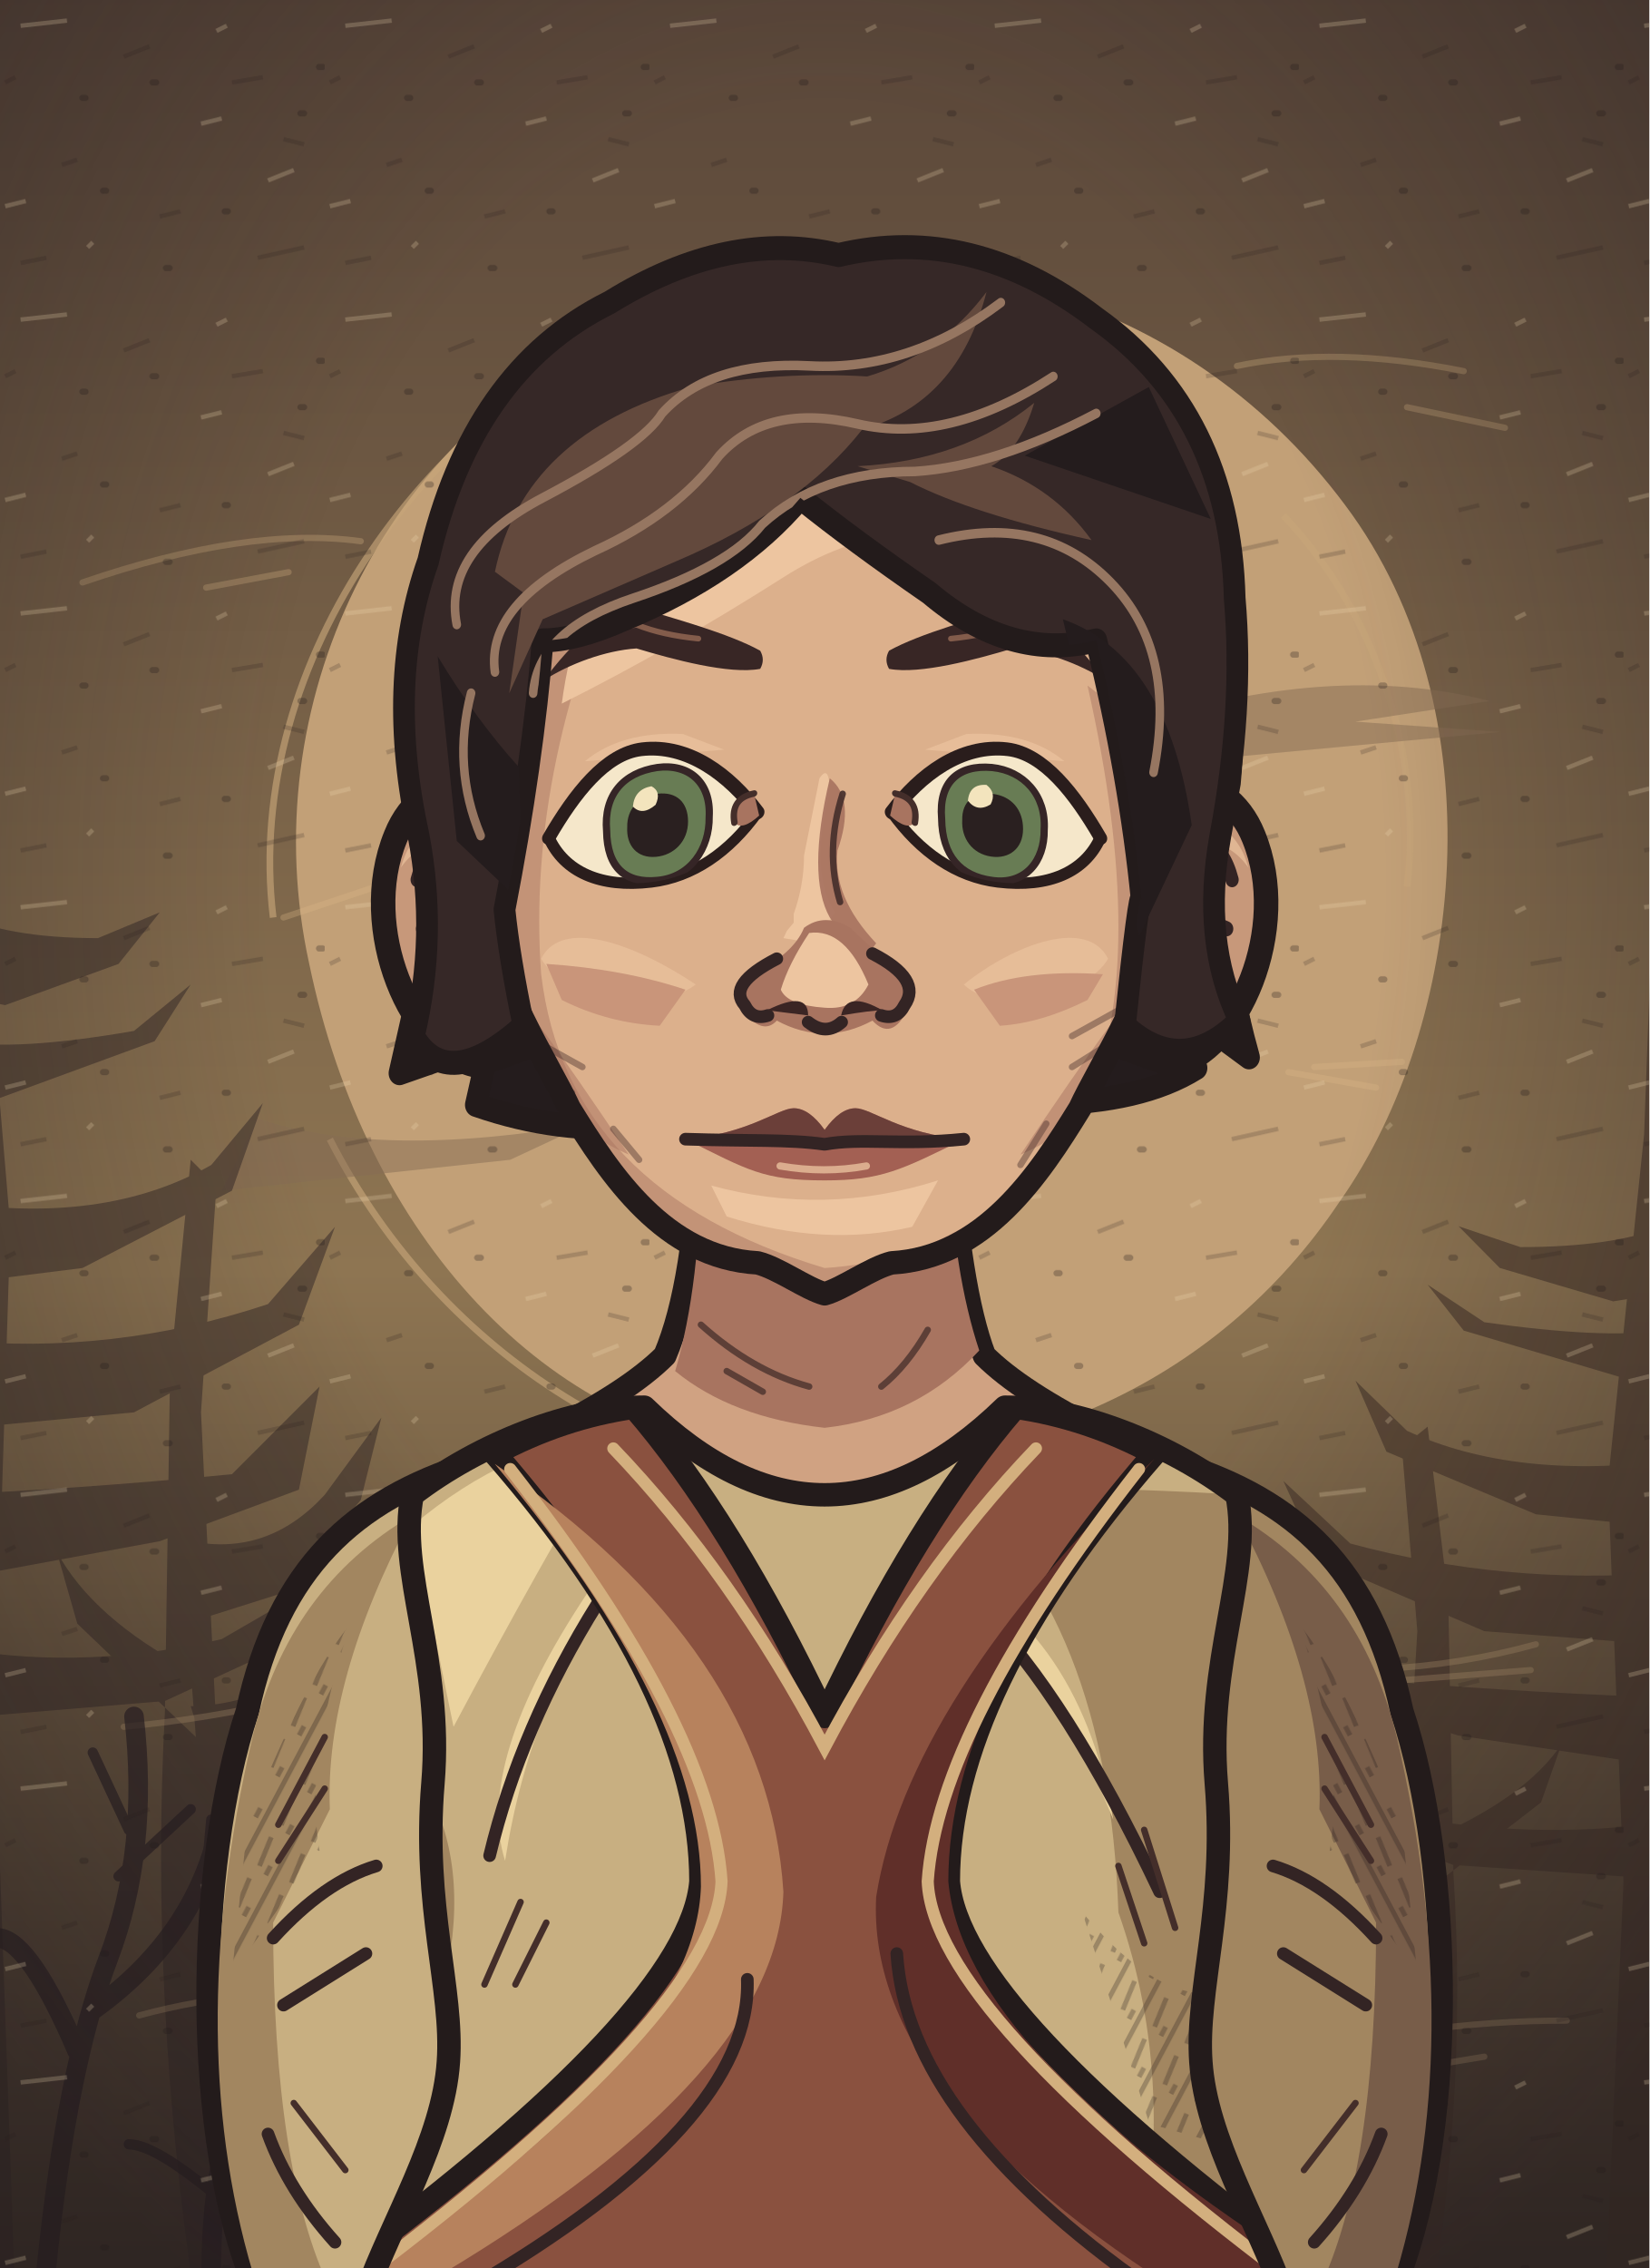
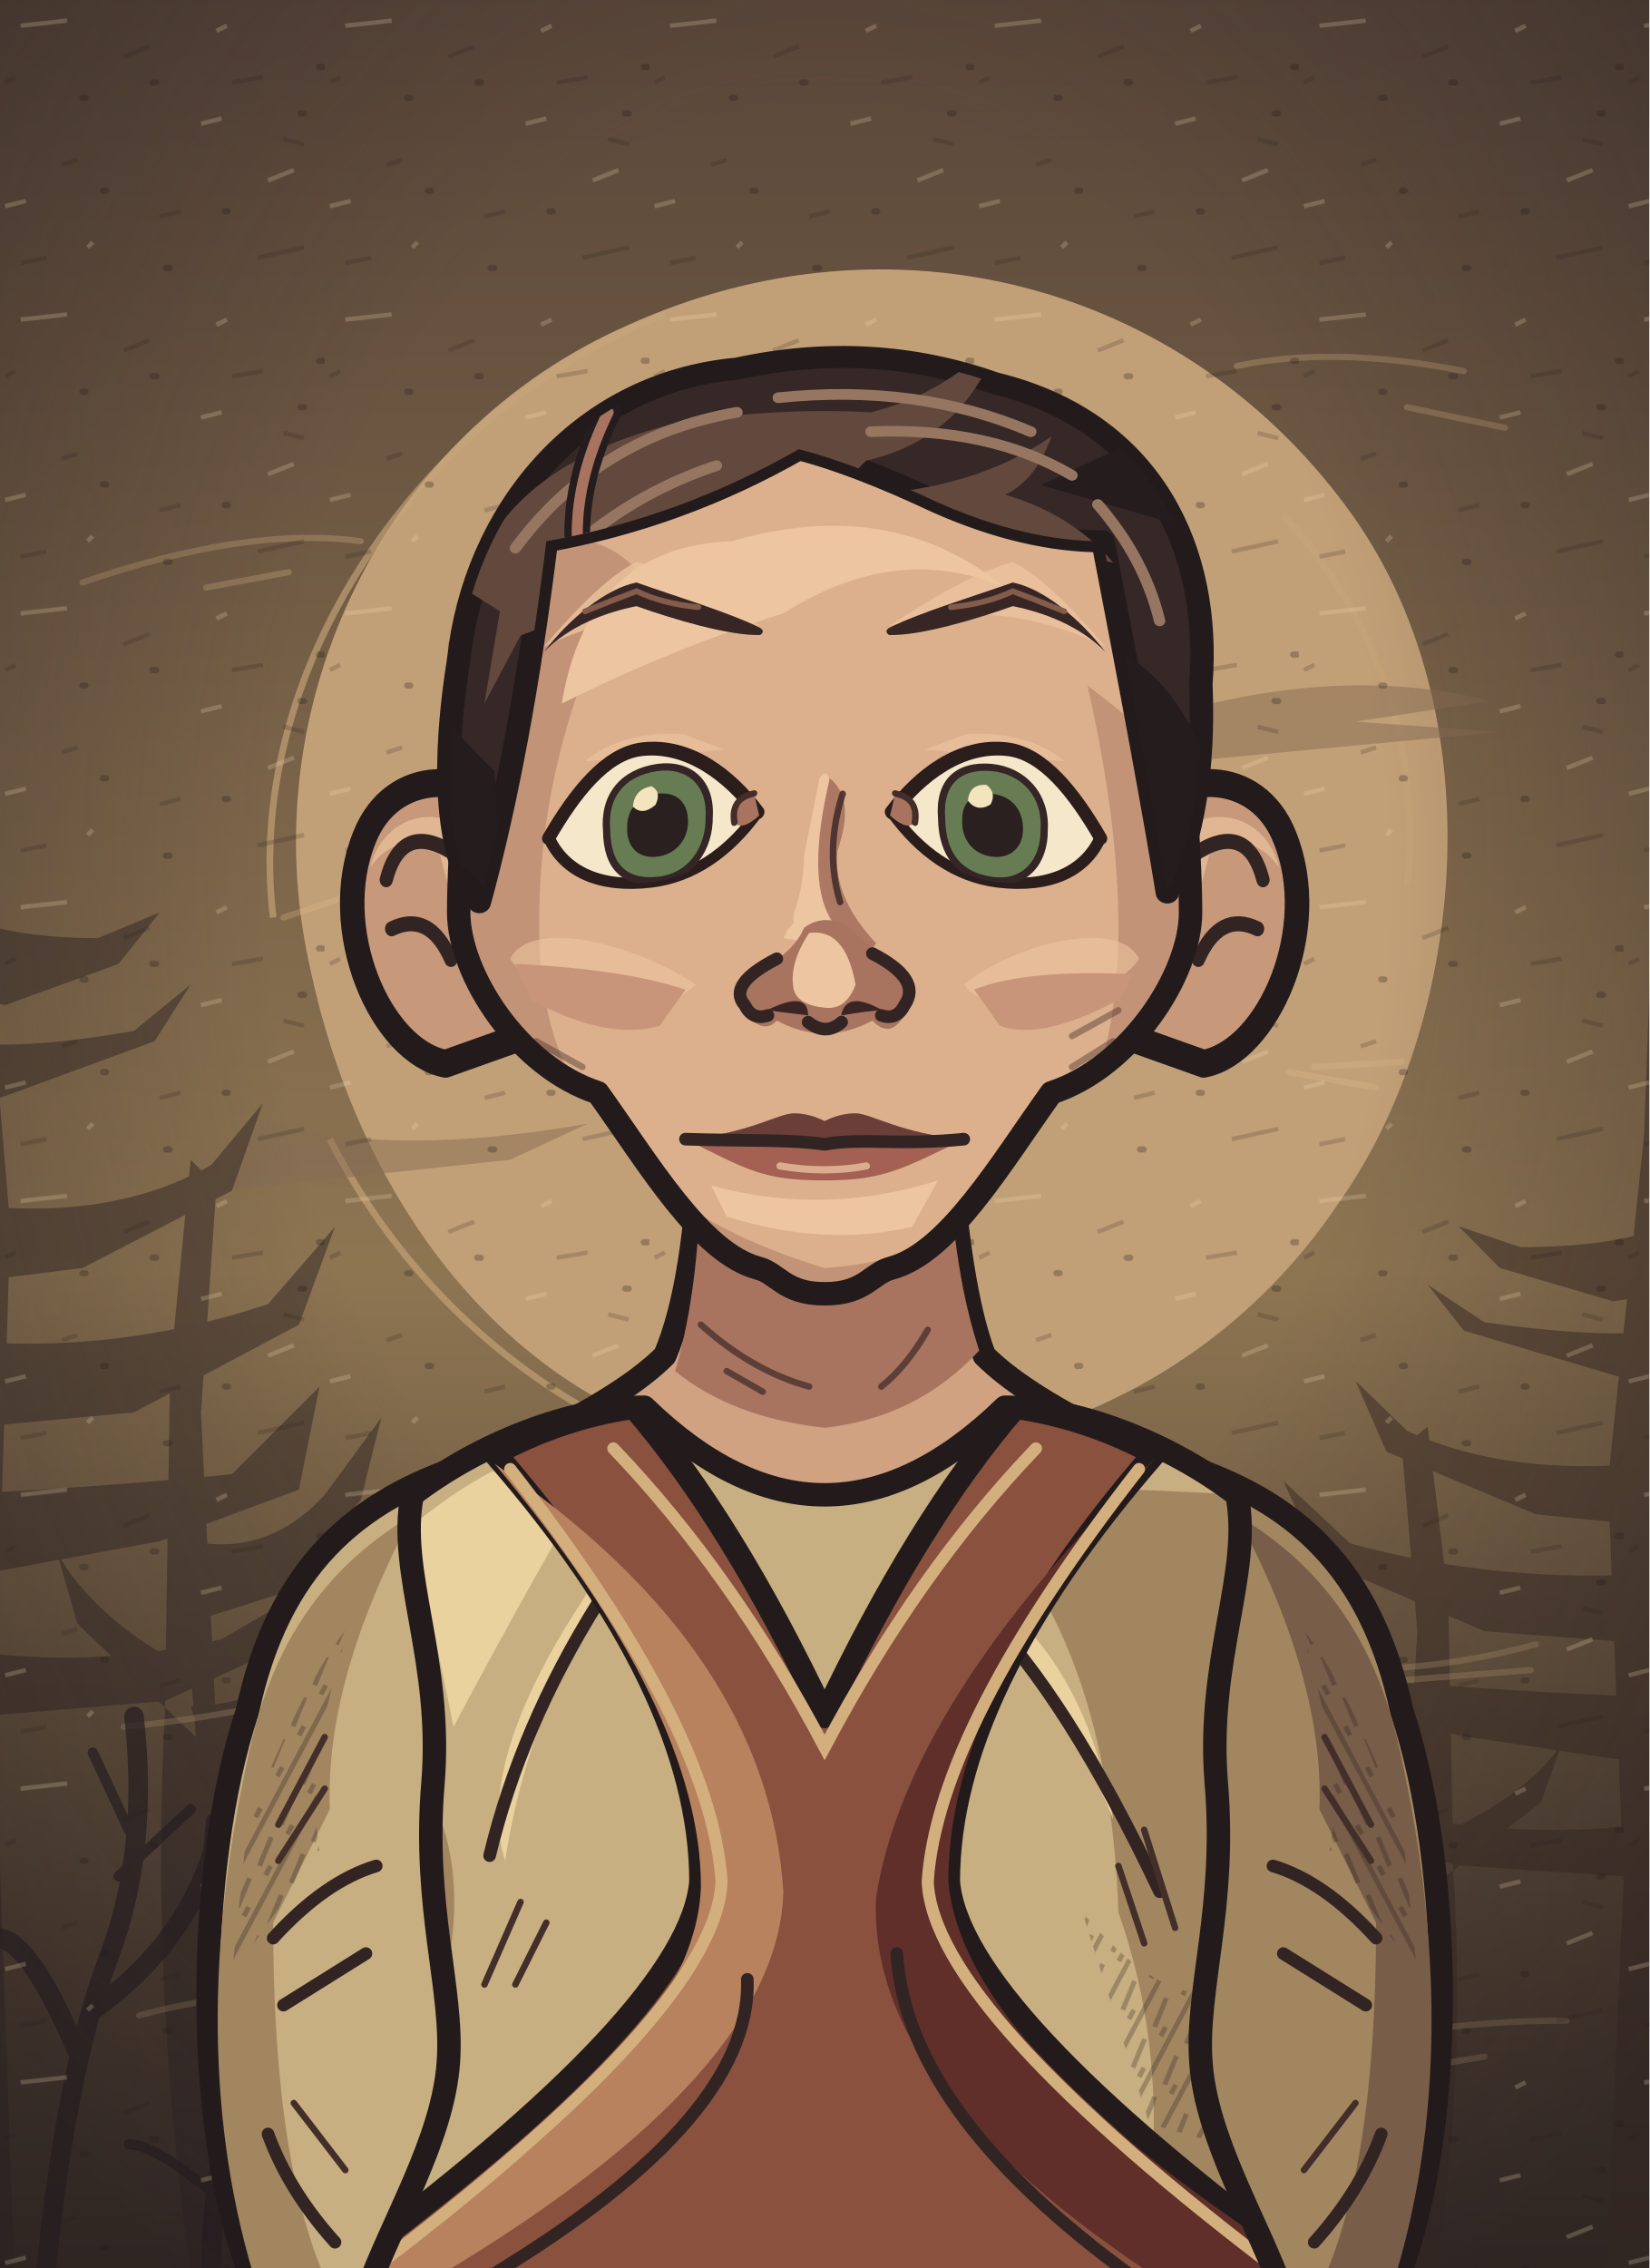
<svg xmlns="http://www.w3.org/2000/svg" xmlns:xlink="http://www.w3.org/1999/xlink" aria-labelledby="title" width="320" height="440" viewBox="0 0 320 440" role="img">
  <defs>
    <style>
      .edge {stroke:#231b1b;stroke-width:4.55;stroke-linecap:round;stroke-linejoin:round}
      .seam {fill:none;stroke:#332424;stroke-width:2.45;stroke-linecap:round;stroke-linejoin:round}
      .etch {fill:none;stroke:#442e2a;stroke-width:1.25;stroke-linecap:round}
      .hair-line {fill:none;stroke:#967661;stroke-width:1.45;stroke-linecap:round}
      .white {fill:#f5e7ca;stroke:#2a1d1c;stroke-width:2.65;stroke-linejoin:round}
      .label {fill:#efdfc1;font:600 20px Georgia,serif}
      .muted {fill:#b8aa96;font:13px 'Segoe UI',sans-serif}
      .section {fill:#dcbb8e;font:600 14px 'Segoe UI',sans-serif}
    </style>
    <linearGradient id="umber" x2="0" y2="1" gradientUnits="objectBoundingBox">
      <stop stop-color="#594639" />
      <stop offset=".56" stop-color="#8e7552" />
      <stop offset="1" stop-color="#3c3029" />
    </linearGradient>
    <linearGradient id="ash" x2="0" y2="1" gradientUnits="objectBoundingBox">
      <stop stop-color="#3b423d" />
      <stop offset=".56" stop-color="#7a7d67" />
      <stop offset="1" stop-color="#242b28" />
    </linearGradient>
    <linearGradient id="rose" x2="0" y2="1" gradientUnits="objectBoundingBox">
      <stop stop-color="#51404a" />
      <stop offset=".56" stop-color="#8a6972" />
      <stop offset="1" stop-color="#372c33" />
    </linearGradient>
    <pattern id="paper-grain" width="63" height="57" patternUnits="userSpaceOnUse">
      <path d="M1 16l2-1m21-4 5-2m16 7 6-1M12 32l3-1m16 11 4-1m20-14 4 1M4 51l5-1m41 0 9-2" fill="none" stroke="#231a1b" stroke-width=".85" opacity=".19" />
      <path d="M4 5l9-1m29 2 2-1M1 40l4-1m12 9 1-1m21-23 4-1m9 12 5-2" fill="none" stroke="#f0dbb5" stroke-width=".85" opacity=".23" />
      <path d="M16 19h.6m13-3h.7m28 6h.7m-39 15h.6m23 4h.6m-12 11h.7m29-39h.7" fill="none" stroke="#21191a" stroke-width="1.2" opacity=".28" stroke-linecap="round" />
    </pattern>
    <pattern id="ink-lines" width="7" height="9" patternUnits="userSpaceOnUse" patternTransform="rotate(28)">
      <path d="M1 -2V10m2.8-8 .6 6m1.9-1v5" stroke="#271d1d" stroke-width=".95" fill="none" opacity=".65" />
    </pattern>
    <radialGradient id="vignette" cx=".5" cy=".39" r=".72">
      <stop offset=".47" stop-color="#20191c" stop-opacity="0" />
      <stop offset="1" stop-color="#20191c" stop-opacity=".48" />
    </radialGradient>
    <g id="firs" fill="currentColor">
      <path d="M10 439Q15 379 12 300L9 220 15 146 15 54 19 80 21 147 28 230 25 326 29 439Z" />
      <path d="M17 169Q27 174 45 174L57 169 49 179 27 187 17 185                M18 194Q29 196 52 192L63 183 56 194 26 205 16 207                M15 225Q46 230 67 218L77 206 71 223 42 238 18 241                M17 252Q48 255 78 245L91 230 84 249 52 266 20 269                M14 282Q40 281 71 278L88 261 84 281 57 291 19 298                M19 312Q43 316 69 310L88 299 84 310 58 322 22 325" />
      <path d="M6 312 0 315V284L11 285M0 266 13 270V250L0 249M0 220 15 221 15 206 0 202                M0 180 16 181V167L0 165M0 141 15 150V138L0 133M0 112 17 127V118L0 104" />
      <path d="M64 440Q55 380 58 324L59 258 63 217 68 222 65 266 68 328 76 440Z                M63 291Q78 294 89 282L100 267 96 283 81 301 62 307                M63 323Q80 323 106 304L98 321 68 339                M63 316Q44 306 37 293L41 307 64 329Z" />
    </g>
    <g id="brambles" fill="none" stroke="currentColor" stroke-linecap="round" stroke-linejoin="round">
      <path stroke-width="3.8" d="M9 440Q13 401 21 380T26 333m-8 57Q39 375 43 352m-28 46Q6 377 0 376M41 440Q41 402 63 385m-20 44q26-6 39-30" />
      <path stroke-width="2" d="M23 364l14-13m-12 4-7-15m20 29 17-4m-15-1 1-11m13 49 2-17m2 14 18-5m-34 32q-12-10-17-10" />
    </g>
    <g id="night-scratches" fill="none" stroke="currentColor" stroke-width="1.2" stroke-linecap="round">
      <path d="M16 113q32-11 54-8m-30 9 16-3m184-40q19-4 44 1m-11 7 19 4                M24 335q33-3 68-16m-44 16 26-4m164-9q31 5 60-3m-39 8 38-3                M27 391q22-6 52-5m168 14q28-8 57-8m-40 11 24-4                M55 178l18-6m177 36 17 3m-12-4 17-1" />
    </g>
    <g id="shirt-setting">
      <rect width="320" height="440" fill="url(#umber)" />
      <path d="M60 187C49 137 74 84 122 63c51-23 107-8 139 35 30 40 23 101-1 135-24 36-65 54-110 49-44-4-79-42-90-95Z" fill="#c2a077" />
      <path d="M53 178C47 128 84 78 129 61m-65 160c22 43 65 68 103 66m82-187c19 20 27 48 24 72" fill="none" stroke="#c6a578" stroke-width="1.3" opacity=".65" />
      <path d="M50 217q24 8 64 1l-15 7-56 6m176-90q39-13 70-5l-26 4 28 2-64 6" fill="#856c54" opacity=".5" />
      <use xlink:href="#firs" style="color:#342827" opacity=".52" transform="translate(-26 8)" />
      <use xlink:href="#firs" style="color:#413128" opacity=".58" transform="translate(340 101) scale(-1 .81)" />
      <use xlink:href="#night-scratches" style="color:#dfbb87" opacity=".28" />
      <use xlink:href="#brambles" style="color:#291f22" opacity=".71" />
      <rect width="320" height="440" fill="url(#vignette)" />
      <rect width="320" height="440" fill="url(#paper-grain)" />
    </g>
    <g id="armor-setting">
      <rect width="320" height="440" fill="url(#ash)" />
      <path d="M48 164c1-51 34-91 83-101 48-11 98 1 130 36 37 39 36 93 8 136-20 30-75 59-121 49-56-12-101-60-100-120Z" fill="#a5a48a" />
      <path d="M54 144q8-48 53-66m108 5c39 15 61 39 68 68m-44 107q-41 31-93 30" fill="none" stroke="#bec0a0" stroke-width="1.2" opacity=".56" />
      <path d="M42 173q49-4 68 3l-43 6 25 3-49 4m151 35q47 10 104-6l-26 14-62 8Z" fill="#707764" opacity=".48" />
      <use xlink:href="#firs" style="color:#27312c" opacity=".64" transform="translate(-36 30)" />
      <use xlink:href="#firs" style="color:#303833" opacity=".75" transform="translate(324 45) scale(-.86 1.03)" />
      <use xlink:href="#brambles" style="color:#252a27" opacity=".62" transform="translate(319 10) scale(-1 1)" />
      <use xlink:href="#night-scratches" style="color:#d8d8a9" opacity=".28" transform="translate(-2 21)" />
      <rect width="320" height="440" fill="url(#vignette)" />
      <rect width="320" height="440" fill="url(#paper-grain)" />
    </g>
    <g id="woman-setting">
      <rect width="320" height="440" fill="url(#rose)" />
      <path d="M56 160C60 107 95 74 142 65c47-9 100 15 121 50 23 39 19 90-12 126-31 39-73 55-115 44-52-13-85-74-80-125Z" fill="#b18b83" />
      <path d="M61 126c15-36 40-55 84-63m97 38c27 25 36 61 29 98m-201 25q14 29 42 47" fill="none" stroke="#d0a69a" stroke-width="1.2" opacity=".58" />
      <path d="M44 235q40-4 76-1l-20 6-36 2 19 3-44 5m183-50q35 3 60-3l-24 9-31 2" fill="#775d65" opacity=".6" />
      <use xlink:href="#firs" style="color:#3b2b34" opacity=".58" transform="translate(-20 84) scale(.86 .91)" />
      <use xlink:href="#firs" style="color:#3d2e39" opacity=".68" transform="translate(327 54) scale(-.85 .98)" />
      <path d="M300 440q-2-82-6-173l-9-103 7-35 12 42 9 98 7 171Z                M294 195q-10-18-25-24l-15-1 13-4 11 2 18 15                M285 162q-13-22-34-27l-7 4 7-11 17 4 20 17                M303 242q-18-23-36-27l-13 3 15-9 11 2 21 15" fill="#3a2b33" opacity=".64" />
      <use xlink:href="#brambles" style="color:#2d2229" opacity=".8" transform="translate(12 6)" />
      <use xlink:href="#night-scratches" style="color:#e1b8a8" opacity=".28" transform="translate(0 7)" />
      <rect width="320" height="440" fill="url(#vignette)" />
      <rect width="320" height="440" fill="url(#paper-grain)" />
    </g>
    <pattern id="mail-rings" width="14" height="13" patternUnits="userSpaceOnUse" patternTransform="rotate(-7)">
      <path d="M-1 2q3-3 6 0 1 3-2 5Q0 8-1 5M6 2q3-3 6 0 1 3-2 5Q7 8 6 5M3 8q3-3 6 0 1 3-2 5-3 1-4-2M10 8q3-3 6 0" fill="none" stroke="#2d2c28" stroke-width="1.6" stroke-linecap="round" />
      <path d="M-.5 4q1.5-2 3-1m5 1q1.4-2 3-1M4 10q1.5-2 3-1m4 1q1.4-2 3-1" fill="none" stroke="#9a9b87" stroke-width="1.12" opacity=".78" stroke-linecap="round" />
    </pattern>
    <pattern id="armor-plates" width="47" height="24" patternUnits="userSpaceOnUse" patternTransform="translate(4 4) rotate(2)">
      <path d="M1 0l21 .7 1 18-3 3-17-1-1-4Zm24 1 19-1 2 15-3 7-19-2Z" fill="#85867a" stroke="#352e2a" stroke-width="1.75" stroke-linejoin="round" />
      <path d="M2 2l18 .2-.2 4L5 7 4 17Zm24 0 16-1 1 4-14 2-3 10Z" fill="#a9a58d" />
      <path d="M19 4l4 14-3 3-16-1 13-4Zm22 2 4 10-2 5-17-1 13-4Z" fill="#62655f" />
      <path d="M7 7l1-.5m6 12 3-2m16-7 5-1m-7 5 4-2" fill="none" stroke="#d0c0a0" stroke-width=".9" opacity=".76" />
      <path d="M6 12q2-2 2.7 1-1 2.2-2.7.5Zm12 1q1.8-2 2.4.6-1 2.6-2.5.8Zm11 1q1-2.2 2.8-1-.2 2.9-2.8 2.1Zm12-2q2.2-1.4 2.3.8-1 2.3-2.3.5Z" fill="#3c342d" />
    </pattern>
    <clipPath id="portrait-frame">
      <rect width="320" height="440" />
    </clipPath>
    <clipPath id="wardrobe-torso-mask">
      <path d="M125 273 C111 273 93 280 80 290 C77 305 86 322 84 346 C82 370 88 386 87 400 C86 415 76 431 71 445 H249 C244 431 234 415 233 400 C232 386 238 370 236 346 C234 322 243 305 240 290 C227 280 209 273 195 273 Q160 307 125 273Z" />
    </clipPath>
    <clipPath id="wardrobe-sleeve-mask">
      <path d="M91 284 C69 291 54 304 48 332 C38 362 37 415 50 445 H82 Q108 406 109 336Z" />
    </clipPath>
    <clipPath id="face-shape-clip">
-       <path d="M 160 73 C 191 73 219 90 223 128 C 224 143 225 164 225 177 C 225 189 213.19 207 209.55 215 C 201.55 228 191 244 173 245 C 169 246 163.6 250 160 251 C 156.4 250 151 246 147 245 C 129 244 118.45 228 110.45 215 C 106.81 207 95 189 95 177 C 95 164 96 143 97 128 C 101 90 129 73 160 73 Z" />
+       <path d="M 160 80 C 196 80 224 97 228 128 C 229 143 231 164 231 177 C 231 189 219.4 207 204 212 C 194 226 184 243 173 246 C 169 247 167.9 251 160 251 C 152.1 251 151 247 147 246 C 136 243 126 226 116 212 C 100.6 207 89 189 89 177 C 89 164 91 143 92 128 C 96 97 124 80 160 80 Z" />
    </clipPath>
    <clipPath id="face-features-eye-left">
      <path d="M-21 0 C-16 -8 -10 -15 -3 -15 C6 -15 14 -8 19.5 0 C14 7 7 11 -1 11 C-11 11 -18 7 -21 0Z" />
    </clipPath>
    <clipPath id="face-features-eye-right">
      <path d="M-21 0 C-16 -8 -10 -15 -3 -15 C6 -15 14 -8 19.5 0 C14 7 7 11 -1 11 C-11 11 -18 7 -21 0Z" />
    </clipPath>
    <clipPath id="face-features-nose-bridge">
      <path d="M154 144H167V179L172 185V187H149V185L154 179Z" />
    </clipPath>
    <clipPath id="hair-crown-clip">
-       <path d="M97 198q-16 13-23 2 5-19 1-38-7-29 2-52 9-36 38-49 25-14 48-9 28-6 54 12 28 18 29 53 2 21-3 45-4 20 4 35-12 11-24 1Q226 172 226.5 174Q224 151 217 125Q199 129 182 116Q166 106 155 98Q142 112 118 121Q108 125 101 125Q99 148 93 176Q94 185 97 198Z" />
+       <path d="M93 176C86 165 86 146 89 126C92 96 112 69 143 66Q169 60 193 69C224 77 235 104 233 131Q234 157 226.5 174Q223 151 214 101.6Q199 101.6 182 93.6 Q166 85.6 155 82.6 Q132 96.6 106 101.6Q101 145 93 176Z" />
    </clipPath>
  </defs>
  <g clip-path="url(#portrait-frame)">
    <use xlink:href="#shirt-setting" />
-     <g id="hair-back" transform="matrix(0.926 0 0 1.024 11.765 -3.765)">
-       <path d="M104 96q-25 16-27 45-7 21 0 42l-6 24 19-6-3 12q35 11 69-6 59 12 82-1l-4-12 15 10q-9-29-4-52 4-39-23-58Z" fill="#241c1d" class="edge" />
-     </g>
    <g data-part="neck">
      <g id="face-shape-neck">
        <path d="M 136 219 Q 135 249 129 263 Q 122 270 106 278 L 123 301 197 301 214 278 Q 198 270 191 263 Q 186 250 184 219 Z" fill="#d0a282" class="edge" />
        <path d="M 136 224 184 224 Q 185 247 190 262 Q 178 275 160 277 Q 142 275 131 266 Q 136 249 136 224 Z" fill="#a87460" />
        <path d="M 136 257 q 10 9 21 12 m -16 -3 7 4 m 32 -12 q -4 7 -9 11" class="etch" opacity=".75" />
      </g>
    </g>
    <g id="wardrobe-outfit-pellote" data-outfit="pellote">
      <path d="M91 284 C69 291 54 304 48 332 C38 362 37 415 50 445 H82 Q108 406 109 336Z" fill="#c8af81" class="edge" />
      <g data-part="sleeve-left" clip-path="url(#wardrobe-sleeve-mask)">
        <path d="M49 337 Q56 308 80 294 Q63 326 64 351 L53 373 Q53 421 64 444 H50 Q35 397 49 337Z" fill="#a28660" />
        <path d="M48 354 Q59 326 68 315 Q59 342 62 359 L45 383Z" fill="url(#ink-lines)" opacity=".44" />
        <path d="M53 376 q10 -11 20 -14 m-18 27 16 -10 M52 414 q4 11 13 21" class="seam" />
        <path d="M54 354 l9 -17 m-9 24 9 -14 m-6 61 10 13" class="etch" />
      </g>
      <g transform="translate(320 0) scale(-1 1)">
        <path d="M91 284 C69 291 54 304 48 332 C38 362 37 415 50 445 H82 Q108 406 109 336Z" fill="#a28660" class="edge" />
        <g data-part="sleeve-right" clip-path="url(#wardrobe-sleeve-mask)">
          <path d="M49 337 Q56 308 80 294 Q63 326 64 351 L53 373 Q53 421 64 444 H50 Q35 397 49 337Z" fill="#785d49" />
          <path d="M48 354 Q59 326 68 315 Q59 342 62 359 L45 383Z" fill="url(#ink-lines)" opacity=".44" />
          <path d="M53 376 q10 -11 20 -14 m-18 27 16 -10 M52 414 q4 11 13 21" class="seam" />
          <path d="M54 354 l9 -17 m-9 24 9 -14 m-6 61 10 13" class="etch" />
        </g>
      </g>
      <path d="M125 273 C111 273 93 280 80 290 C77 305 86 322 84 346 C82 370 88 386 87 400 C86 415 76 431 71 445 H249 C244 431 234 415 233 400 C232 386 238 370 236 346 C234 322 243 305 240 290 C227 280 209 273 195 273 Q160 307 125 273Z" fill="#c8af81" />
      <g data-part="torso" clip-path="url(#wardrobe-torso-mask)">
        <path d="M80 296 Q99 280 120 278 Q105 303 88 335Z" fill="#ead29e" />
        <path d="M184 288 Q227 289 240 290 L257 444 H220 Q229 405 217 371 Q215 313 184 288Z" fill="#a28660" />
        <path d="M81 344 Q91 359 87 381 L72 402 L64 359Z" fill="#a28660" />
        <path d="M210 371 Q226 390 238 386 L237 416 L223 412Z" fill="url(#ink-lines)" opacity=".42" />
        <path d="M120 307 Q103 329 98 361 Q92 342 114 309Z M179 302 Q209 314 216 353 Q203 321 179 302Z" fill="#ead29e" />
        <path d="M133 409 Q124 426 123 444 H113 Q119 423 133 409Z M174 412 Q184 426 192 445 H177Z" fill="#ead29e" />
        <path d="M116 311 Q101 335 95 360 M190 312 Q207 329 225 367 M150 338 q-3 22 3 42 m11 -31 6 35 M129 421 l-7 24 m60 -28 8 27" class="seam" />
        <path d="M101 369 l-7 16 m12 -12 -6 12 M222 355 l6 19 m-11 -12 5 15 M143 367 l2 14 m65 44 4 13" class="etch" />
        <path d="M123 273 Q142 295 160 333 Q178 295 197 273 Q211 275 224 282 Q184 328 184 365 Q186 390 255 441 L255 447 H65 V441 Q134 390 136 365 Q136 328 96 282 Q109 275 123 273Z" fill="#8a513f" class="edge" />
        <path d="M224 283 Q184 328 184 365 Q187 398 255 441 L255 446 H231 Q168 407 170 368 Q176 330 224 283Z" fill="#602f29" />
        <path d="M96 284 Q136 332 136 366 Q135 398 71 441 L86 441 Q151 402 152 367 Q149 320 96 284Z" fill="#b7825d" />
        <path d="M119 281 Q142 305 160 339 Q178 305 201 281 M99 285 Q138 335 140 365 Q139 390 70 442 M221 285 Q182 335 180 365 Q181 390 250 442" fill="none" stroke="#d3af7e" stroke-width="2.35" stroke-linecap="round" />
        <path d="M145 384 Q146 412 91 444 M174 379 Q176 411 223 444" class="seam" />
      </g>
      <path d="M125 273 C111 273 93 280 80 290 C77 305 86 322 84 346 C82 370 88 386 87 400 C86 415 76 431 71 445 H249 C244 431 234 415 233 400 C232 386 238 370 236 346 C234 322 243 305 240 290 C227 280 209 273 195 273 Q160 307 125 273Z" fill="none" class="edge" />
    </g>
    <g id="face-shape">
      <g id="face-shape-ears">
-         <g transform="translate(105 179) scale(-1.046 1.19)">
+         <g transform="translate(99 179) scale(-1.046 1.19)">
          <path d="M -4 -15 C 7 -26 22 -25 27 -14 C 34 1 24 21 12 23 L -4 18 Z" fill="#c7987a" class="edge" />
          <path d="M 7 -15 C 16 -20 24 -16 26 -9 C 22 -14 16 -14 13 -11 L 10 -1 Z" fill="#edc5a0" opacity=".66" />
          <path d="M 23 -7 Q 20 -17 10 -11 L 7 2 M 22 1 Q 15 -2 11 6" class="seam" />
        </g>
-         <g transform="translate(215 179) scale(1.046 1.19)">
+         <g transform="translate(221 179) scale(1.046 1.19)">
          <path d="M -4 -15 C 7 -26 22 -25 27 -14 C 34 1 24 21 12 23 L -4 18 Z" fill="#c7987a" class="edge" />
          <path d="M 7 -15 C 16 -20 24 -16 26 -9 C 22 -14 16 -14 13 -11 L 10 -1 Z" fill="#edc5a0" opacity=".66" />
          <path d="M 23 -7 Q 20 -17 10 -11 L 7 2 M 22 1 Q 15 -2 11 6" class="seam" />
        </g>
      </g>
-       <path d="M 160 73 C 191 73 219 90 223 128 C 224 143 225 164 225 177 C 225 189 213.19 207 209.55 215 C 201.55 228 191 244 173 245 C 169 246 163.6 250 160 251 C 156.4 250 151 246 147 245 C 129 244 118.45 228 110.45 215 C 106.81 207 95 189 95 177 C 95 164 96 143 97 128 C 101 90 129 73 160 73 Z" fill="#dcb08c" />
+       <path d="M 160 80 C 196 80 224 97 228 128 C 229 143 231 164 231 177 C 231 189 219.4 207 204 212 C 194 226 184 243 173 246 C 169 247 167.9 251 160 251 C 152.1 251 151 247 147 246 C 136 243 126 226 116 212 C 100.6 207 89 189 89 177 C 89 164 91 143 92 128 C 96 97 124 80 160 80 Z" fill="#dcb08c" />
      <g clip-path="url(#face-shape-clip)">
-         <path d="M 70 141 Q 104 91 123 103 Q 102 148 105 189 Q 110 231 160 246 Q 192 244 211 214 Q 223 186 211 133 Q 235 151 250 174 L 250 265 70 265 Z" fill="#c39377" />
-         <path d="M 109 136.5 Q 114 99 142 98 Q 173 89 195 107 Q 174 98 152 112 Q 130 126 109 136.5 Z" fill="#edc5a0" />
+         <path d="M 70 141 Q 104 91 123 110 Q 102 148 105 189 Q 110 231 160 246 Q 192 244 211 214 Q 223 186 211 133 Q 235 151 250 174 L 250 265 70 265 Z" fill="#c39377" />
+         <path d="M 109 136.5 Q 114 106 142 105 Q 173 96 195 114 Q 174 105 152 119 Q 130 126 109 136.5 Z" fill="#edc5a0" />
        <g transform="translate(160 0) scale(-1 1)">
-           <path d="M 25 191 C 37 183 51 178 55 186 C 51 193 34 197.667 25 191 Z" fill="#edc5a0" opacity=".605" />
-           <path d="M 27 192 Q 39 188 54 187 L 51 194 Q 42 198.5 32 199 Z" fill="#c9957a" />
-           <path d="M 56 198 Q 48 209 38 224 Q 52 218 62 202 Z" fill="#a87460" opacity=".51" />
+           <path d="M 25 191 C 37 183 57 178 61 186 C 57 193 34 200 25 191 Z" fill="#edc5a0" opacity=".605" />
+           <path d="M 27 192 Q 39 188 60 187 L 57 194 Q 42 202 32 199 Z" fill="#c9957a" />
        </g>
        <g transform="translate(160 0) scale(1 1)">
-           <path d="M 27 191 C 37 183 51 178 55 186 C 51 193 34 197.667 27 191 Z" fill="#edc5a0" opacity=".605" />
-           <path d="M 29 192 Q 39 188 54 189 L 51 194 Q 42 198.5 34 199 Z" fill="#c9957a" />
-           <path d="M 56 198 Q 48 209 38 224 Q 52 218 62 202 Z" fill="#a87460" opacity=".51" />
+           <path d="M 27 191 C 37 183 57 178 61 186 C 57 193 34 200 27 191 Z" fill="#edc5a0" opacity=".605" />
+           <path d="M 29 192 Q 39 188 60 189 L 57 194 Q 42 202 34 199 Z" fill="#c9957a" />
        </g>
        <path d="M 92 183 Q 99 211 120 232 L 132 247 119 248 Q 98 234 85 212 Z M 229 184 Q 224 217 203 241 L 193 250 209 247 Q 230 233 240 211 Z" fill="url(#ink-lines)" opacity=".42" />
        <path d="M 138 230 Q 160 236 182 229 L 177 238 Q 160 242 141 236 Z" fill="#edc5a0" />
        <path d="M 104 202 l 9 5 m -8 1 6 4 m 97 -11 9 -5 m -9 11 8 -5 m -97 17 5 6 m 74 1 5 -8" class="etch" opacity=".42" />
      </g>
-       <path d="M 160 73 C 191 73 219 90 223 128 C 224 143 225 164 225 177 C 225 189 213.19 207 209.55 215 C 201.55 228 191 244 173 245 C 169 246 163.6 250 160 251 C 156.4 250 151 246 147 245 C 129 244 118.45 228 110.45 215 C 106.81 207 95 189 95 177 C 95 164 96 143 97 128 C 101 90 129 73 160 73 Z" fill="none" class="edge" />
+       <path d="M 160 80 C 196 80 224 97 228 128 C 229 143 231 164 231 177 C 231 189 219.4 207 204 212 C 194 226 184 243 173 246 C 169 247 167.9 251 160 251 C 152.1 251 151 247 147 246 C 136 243 126 226 116 212 C 100.6 207 89 189 89 177 C 89 164 91 143 92 128 C 96 97 124 80 160 80 Z" fill="none" class="edge" />
    </g>
    <g clip-path="url(#face-shape-clip)">
      <g data-part="eyes">
        <g transform="matrix(1 -0.12 0 1 127.5 160)">
          <path d="M-14 -14 Q-7 -19 5 -17 L13 -13" fill="#edc5a0" opacity=".65" />
          <path d="M-21 0 C-16 -8 -10 -15 -3 -15 C6 -15 14 -8 19.5 0 C14 7 7 11 -1 11 C-11 11 -18 7 -21 0Z" class="white" style="stroke-width:2.15" />
          <g clip-path="url(#face-features-eye-left)">
            <g transform="translate(0 0) scale(1 1)">
              <path d="M-9.8 0 C-10.4 -7 -6.6 -10.9 0 -11.1 C6.1 -11.2 10.5 -7 10.1 -.3 C10.2 5.9 6.4 11 0 10.8 C-6.1 10.7 -9.7 7.2 -9.8 0Z" fill="#687c54" stroke="#352526" stroke-width="1.4" />
              <path d="M-5.8 -.2C-5.9-3.8-3.5-6 .1-6 3.8-6 6-3.6 6 .1 6 3.9 3.3 6.3-.2 6.2-3.9 6.1-6 3.3-5.8-.2Z" fill="#2a2020" />
              <path d="M-4.7-4.1Q-4.4-7.4-1.1-7.6 .9-6.3-.3-3.9-2.9-2-4.7-4.1Z" fill="#f3e4bd" />
            </g>
          </g>
          <path d="M-21 0 C-16 -8 -10 -15 -3 -15 C6 -15 14 -8 19.5 0" fill="none" stroke="#2a1d1c" stroke-width="2.65" stroke-linecap="round" />
          <path d="M18.8 -3.8 Q14.2 -3.4 15 1.4 Q16.5 3.2 19.8 .6Z" fill="#a87460" />
          <path d="M18.8 -3.8 Q14.2 -3.4 15 1.4" class="etch" />
        </g>
        <g transform="matrix(-1 -0.12 0 1 192.5 160)">
          <path d="M-14 -14 Q-7 -19 5 -17 L13 -13" fill="#edc5a0" opacity=".65" />
          <path d="M-21 0 C-16 -8 -10 -15 -3 -15 C6 -15 14 -8 19.5 0 C14 7 7 11 -1 11 C-11 11 -18 7 -21 0Z" class="white" style="stroke-width:2.15" />
          <g clip-path="url(#face-features-eye-right)">
            <g transform="translate(0 0) scale(-1 1)">
              <path d="M-9.8 0 C-10.4 -7 -6.6 -10.9 0 -11.1 C6.1 -11.2 10.5 -7 10.1 -.3 C10.2 5.9 6.4 11 0 10.8 C-6.1 10.7 -9.7 7.2 -9.8 0Z" fill="#687c54" stroke="#352526" stroke-width="1.4" />
              <path d="M-5.8 -.2C-5.9-3.8-3.5-6 .1-6 3.8-6 6-3.6 6 .1 6 3.9 3.3 6.3-.2 6.2-3.9 6.1-6 3.3-5.8-.2Z" fill="#2a2020" />
              <path d="M-4.7-4.1Q-4.4-7.4-1.1-7.6 .9-6.3-.3-3.9-2.9-2-4.7-4.1Z" fill="#f3e4bd" />
            </g>
          </g>
          <path d="M-21 0 C-16 -8 -10 -15 -3 -15 C6 -15 14 -8 19.5 0" fill="none" stroke="#2a1d1c" stroke-width="2.65" stroke-linecap="round" />
          <path d="M18.8 -3.8 Q14.2 -3.4 15 1.4 Q16.5 3.2 19.8 .6Z" fill="#a87460" />
          <path d="M18.8 -3.8 Q14.2 -3.4 15 1.4" class="etch" />
        </g>
      </g>
      <g data-part="brows">
-         <g transform="matrix(1 0 0 1 127.5 129)">
-           <path d="M-22 3 C-17 -3.76 -10 -10.8 -4 -11.2 C3 -9.1 14 -6.1 20 -2.76 Q21 -1 20 0.76 C14 1.9 3 -1.1 -4 -3.2 C-10 -2.8 -17 -0.24 -22 3Z" fill="#382625" />
-           <path d="M-14 -4.4 Q-7 -7.5 -4 -7.8 Q1 -5.8 8 -5.1" fill="none" stroke="#835c4b" stroke-width="1.1" stroke-linecap="round" />
-         </g>
-         <g transform="matrix(-1 0 0 1 192.5 129)">
-           <path d="M-22 3 C-17 -3.76 -10 -10.8 -4 -11.2 C3 -9.1 14 -6.1 20 -2.76 Q21 -1 20 0.76 C14 1.9 3 -1.1 -4 -3.2 C-10 -2.8 -17 -0.24 -22 3Z" fill="#382625" />
-           <path d="M-14 -4.4 Q-7 -7.5 -4 -7.8 Q1 -5.8 8 -5.1" fill="none" stroke="#835c4b" stroke-width="1.1" stroke-linecap="round" />
+         <g transform="matrix(1 0 0 1 127.5 123.5)">
+           <path d="M-22 2 Q-11 -11 -4 -14.495 Q5 -11.995 20 -2 Q-1 -8.2 -22 2Z" fill="#edc5a0" opacity=".75" />
+           <path d="M-22 3 C-17 -3.488 -10 -9.295 -4 -10.495 C3 -7.995 14 -4.695 20 -1.688 Q21 -1 20 -0.311 C14 -0.105 3 -3.405 -4 -5.905 C-10 -4.705 -17 -2.111 -22 3Z" fill="#382625" />
+           <path d="M-14 -4.9 Q-7 -7.7 -4 -8.8 Q1 -6.4 8 -5.7" fill="none" stroke="#835c4b" stroke-width="1.1" stroke-linecap="round" />
+         </g>
+         <g transform="matrix(-1 0 0 1 192.5 123.5)">
+           <path d="M-22 2 Q-11 -11 -4 -14.495 Q5 -11.995 20 -2 Q-1 -8.2 -22 2Z" fill="#edc5a0" opacity=".75" />
+           <path d="M-22 3 C-17 -3.488 -10 -9.295 -4 -10.495 C3 -7.995 14 -4.695 20 -1.688 Q21 -1 20 -0.311 C14 -0.105 3 -3.405 -4 -5.905 C-10 -4.705 -17 -2.111 -22 3Z" fill="#382625" />
+           <path d="M-14 -4.9 Q-7 -7.7 -4 -8.8 Q1 -6.4 8 -5.7" fill="none" stroke="#835c4b" stroke-width="1.1" stroke-linecap="round" />
        </g>
      </g>
      <g data-part="nose">
        <g clip-path="url(#face-features-nose-bridge)">
          <path d="M159 151 Q161 148 161 154 Q157 169 162 177 L158 183 152 182 Q156 174 156 166Z" fill="#edc5a0" />
          <path d="M161 151 Q166 155 162.5 165 Q161.5 174 170 183 L167 187 161 178 Q156.5 170 161 151Z" fill="#a87460" opacity=".93" />
          <path d="M163.5 154 Q160 165 163 175" class="etch" opacity=".9" />
        </g>
        <path d="M156 180 Q160 177 165 180 C167 182 169.28 184 174 188 Q178 192 176 196 Q173 202 169.28 198 Q160 203 150.72 198 Q148 201 144 196 Q142 192 146 189 Q154 185 156 180Z" fill="#a87460" />
-         <path d="M157 181 Q164 180 168.5 191 Q165.95 196 160 195.5 Q152.775 195 151.5 192 Q153 187 157 181Z" fill="#edc5a0" />
+         <path d="M157 181 Q164 180 166 191 Q164.2 196 160 195.5 Q154.9 195 154 192 Q153 187 157 181Z" fill="#edc5a0" />
        <path d="M150.72 186 Q141 191 144.5 195 Q146 198 149 197 M169.28 185 Q179 190 175.5 195 Q174 198 171 197" class="seam" />
        <path d="M148.8 196 q8 -4 8 1 q-8 -1 -8 -1Z M163.2 197 q1 -5 8 -1 q-2 0 -8 1Z" fill="#3b2524" />
        <path d="M156.8 198.3 Q160.25 201 163.3 198.3" class="seam" />
      </g>
      <g data-part="mouth">
-         <path d="M133 221 C145.15 220 151 215 154 215 Q157 215 160 219.2 Q163 215 166 215 C169 215 174.85 220 187 221 C174.85 227 171 229 160 229 C148 229 145.15 227 133 221Z" fill="#a36053" />
-         <path d="M133 221 C145.15 220 151 215 154 215 Q157 215 160 219.2 Q163 215 166 215 C169 215 174.85 220 187 221 C174.85 222.25 167 220.7 160 222 C153 221 145.15 221.4 133 221Z" fill="#56322f" opacity=".72" />
+         <path d="M133 221 C145.15 220 151 216 154 216 Q157 216 160 217.5 Q163 216 166 216 C169 216 174.85 220 187 221 C174.85 227 171 229 160 229 C148 229 145.15 227 133 221Z" fill="#a36053" />
+         <path d="M133 221 C145.15 220 151 216 154 216 Q157 216 160 217.5 Q163 216 166 216 C169 216 174.85 220 187 221 C174.85 222.25 167 220.7 160 222 C153 221 145.15 221.4 133 221Z" fill="#56322f" opacity=".72" />
        <path d="M133 221 C145.15 221.4 153 221 160 222 C167 220.7 174.85 222.25 187 221" class="seam" />
        <path d="M151.36 226.2 Q160 227.7 168.1 226.2" fill="none" stroke="#edc5a0" stroke-width="1.4" stroke-linecap="round" opacity=".76" />
      </g>
    </g>
    <g id="hair-front">
-       <g transform="matrix(0.926 0 0 1.024 11.765 -3.765)">
-         <path d="M97 198q-16 13-23 2 5-19 1-38-7-29 2-52 9-36 38-49 25-14 48-9 28-6 54 12 28 18 29 53 2 21-3 45-4 20 4 35-12 11-24 1Q226 172 226.5 174Q224 151 217 125Q199 129 182 116Q166 106 155 98Q142 112 118 121Q108 125 101 125Q99 148 93 176Q94 185 97 198Z" fill="#362827" class="edge" />
+       <g transform="matrix(1 0 0 0.941 0 9.412)">
+         <path d="M93 176C86 165 86 146 89 126C92 96 112 69 143 66Q169 60 193 69C224 77 235 104 233 131Q234 157 226.5 174Q223 151 214 101.6Q199 101.6 182 93.6 Q166 85.6 155 82.6 Q132 96.6 106 101.6Q101 145 93 176Z" fill="#362827" class="edge" />
        <g clip-path="url(#hair-crown-clip)">
          <path d="M91 112q6-26 41-35 19-3 37-2 15-4 25-16-6 21-26 26-13 15-39 25l-28 11-7 14 3-19Zm76-20q22-1 37-12-3 9-9 12 13 4 21 14-25-5-38-11Z" fill="#63493d" />
          <path d="M79 128q8 12 17 21l1 26-14-12Zm123-38 26-13 13 25Z M210 121q22 7 27 39l-11 21Z" fill="#241c1d" />
-           <path d="M83 122q-3-14 18-24t25-16q10-10 31-9t40-12M91 131q-2-13 21-23 17-7 26-18 10-10 29-6t41-9M99 135q1-12 21-18t27-14q12-10 32-10 17-1 38-11M184 106q22-5 36 8t9 36M86 135q-4 14 2 27" fill="none" stroke="#967661" stroke-width="1.8" stroke-linecap="round" stroke-linejoin="round" />
+           <path d="M100 103Q116 80 143 75M151 72Q178 69 200 79 M109 105Q122 92 139 86M169 79Q192 78 208 88M213 94Q222 105 225 118" fill="none" stroke="#967661" stroke-width="2.2" stroke-linecap="round" stroke-linejoin="round" />
+           <path d="M124 120q-11-5-12-20 0-12 6-25" fill="none" stroke="#241c1d" stroke-width="5" stroke-linecap="round" stroke-linejoin="round" />
+           <path d="M124 120q-11-5-12-20 0-12 6-25" fill="none" stroke="#a87460" stroke-width="2.15" stroke-linecap="round" stroke-linejoin="round" />
        </g>
      </g>
    </g>
  </g>
</svg>
